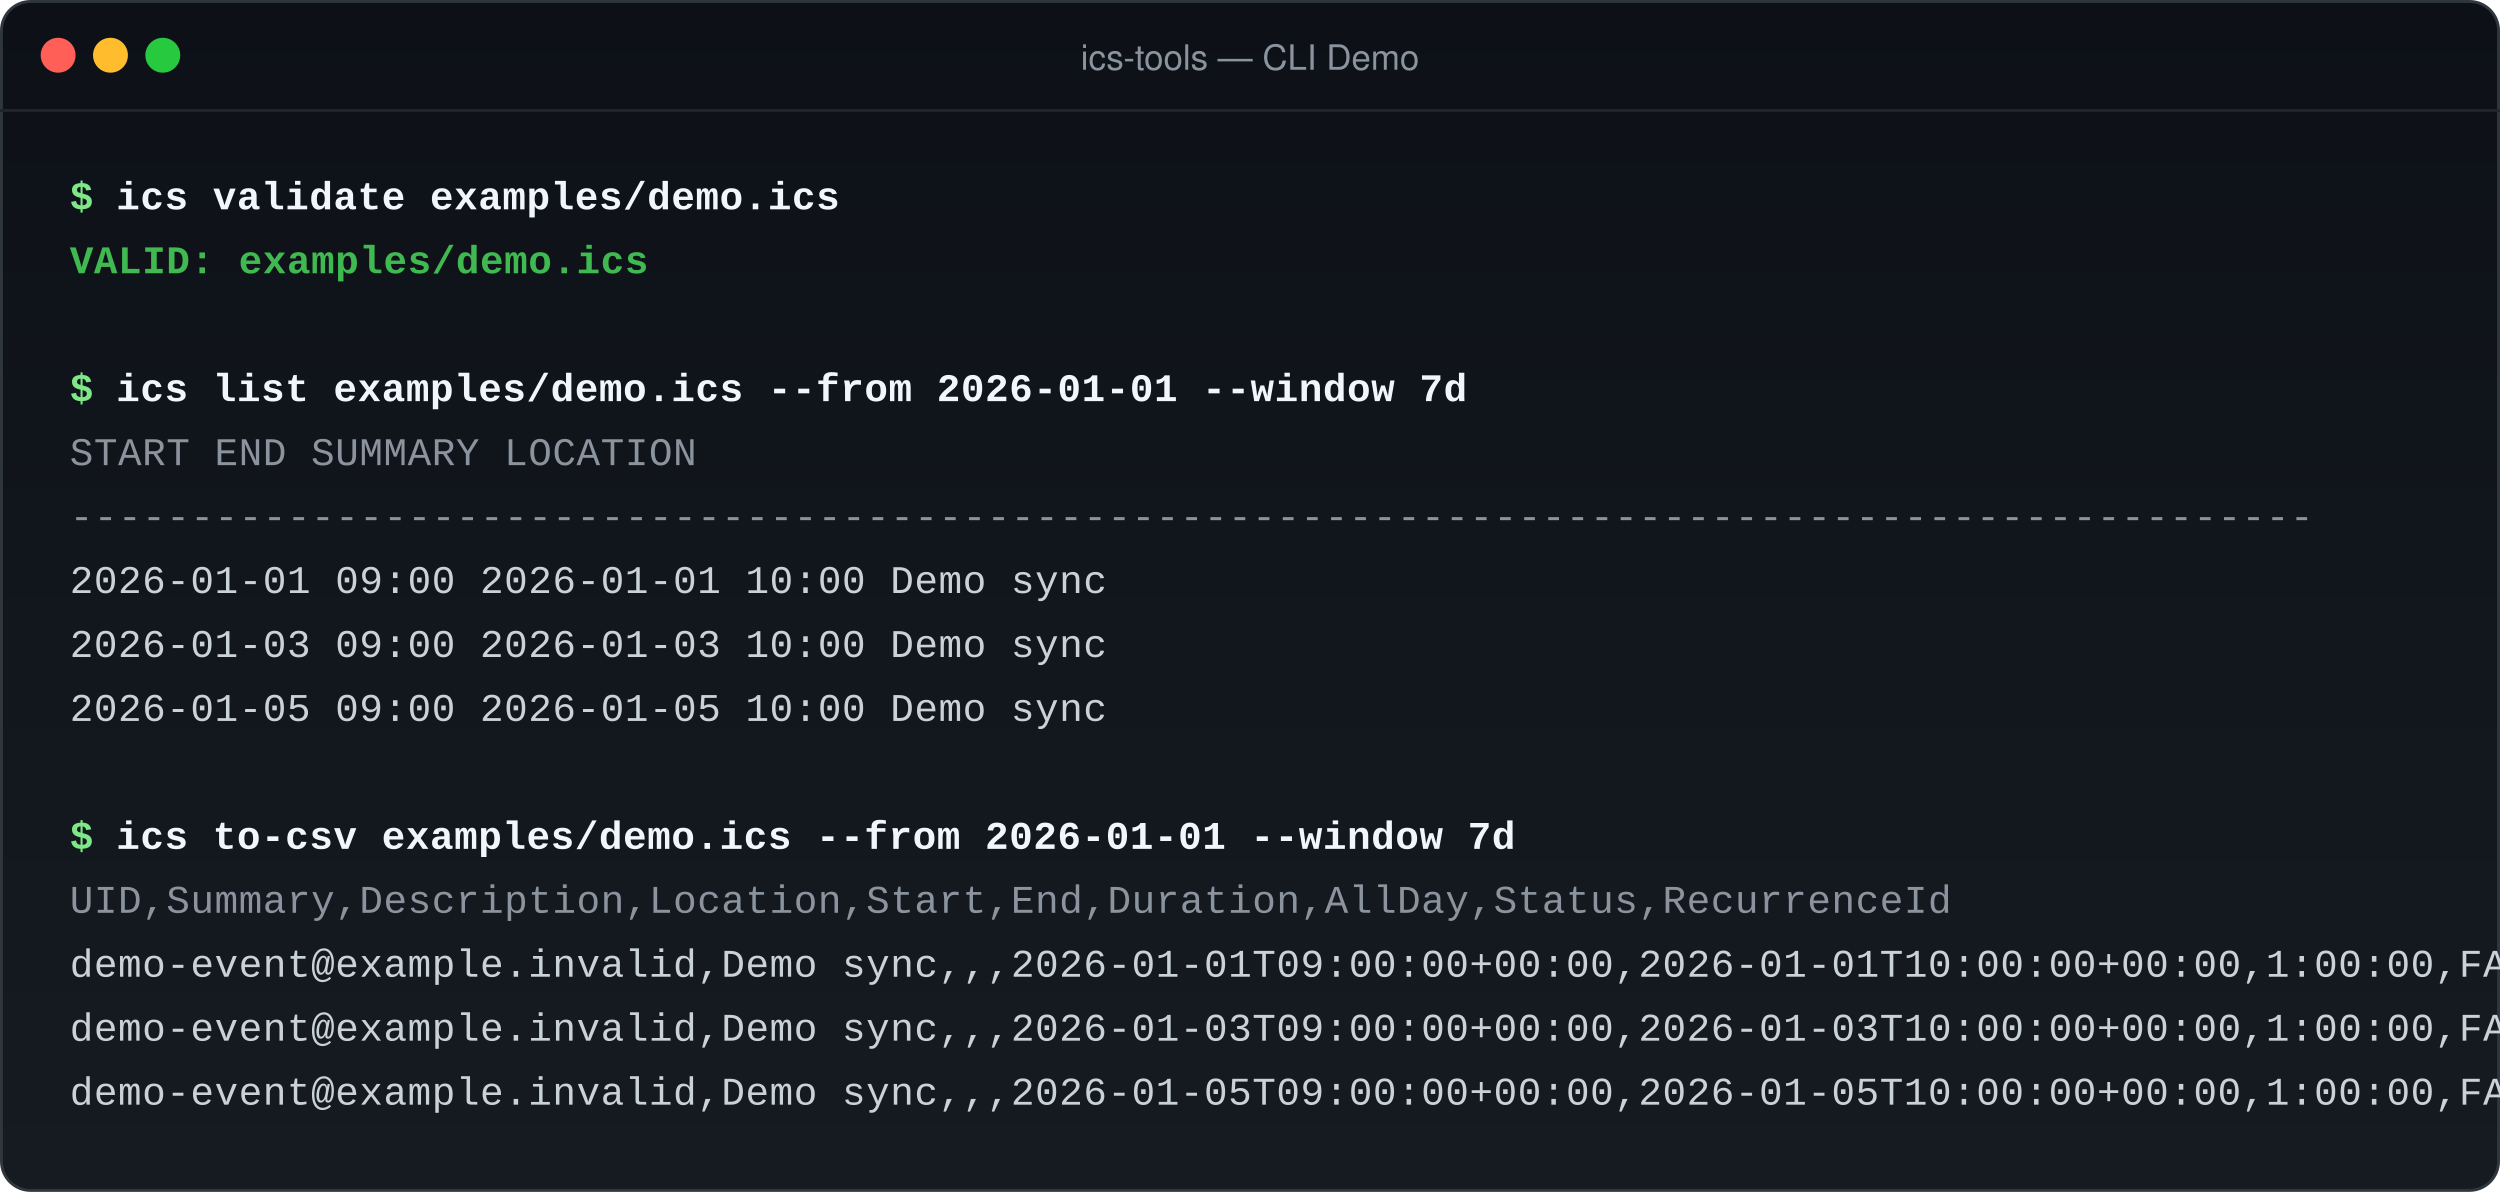
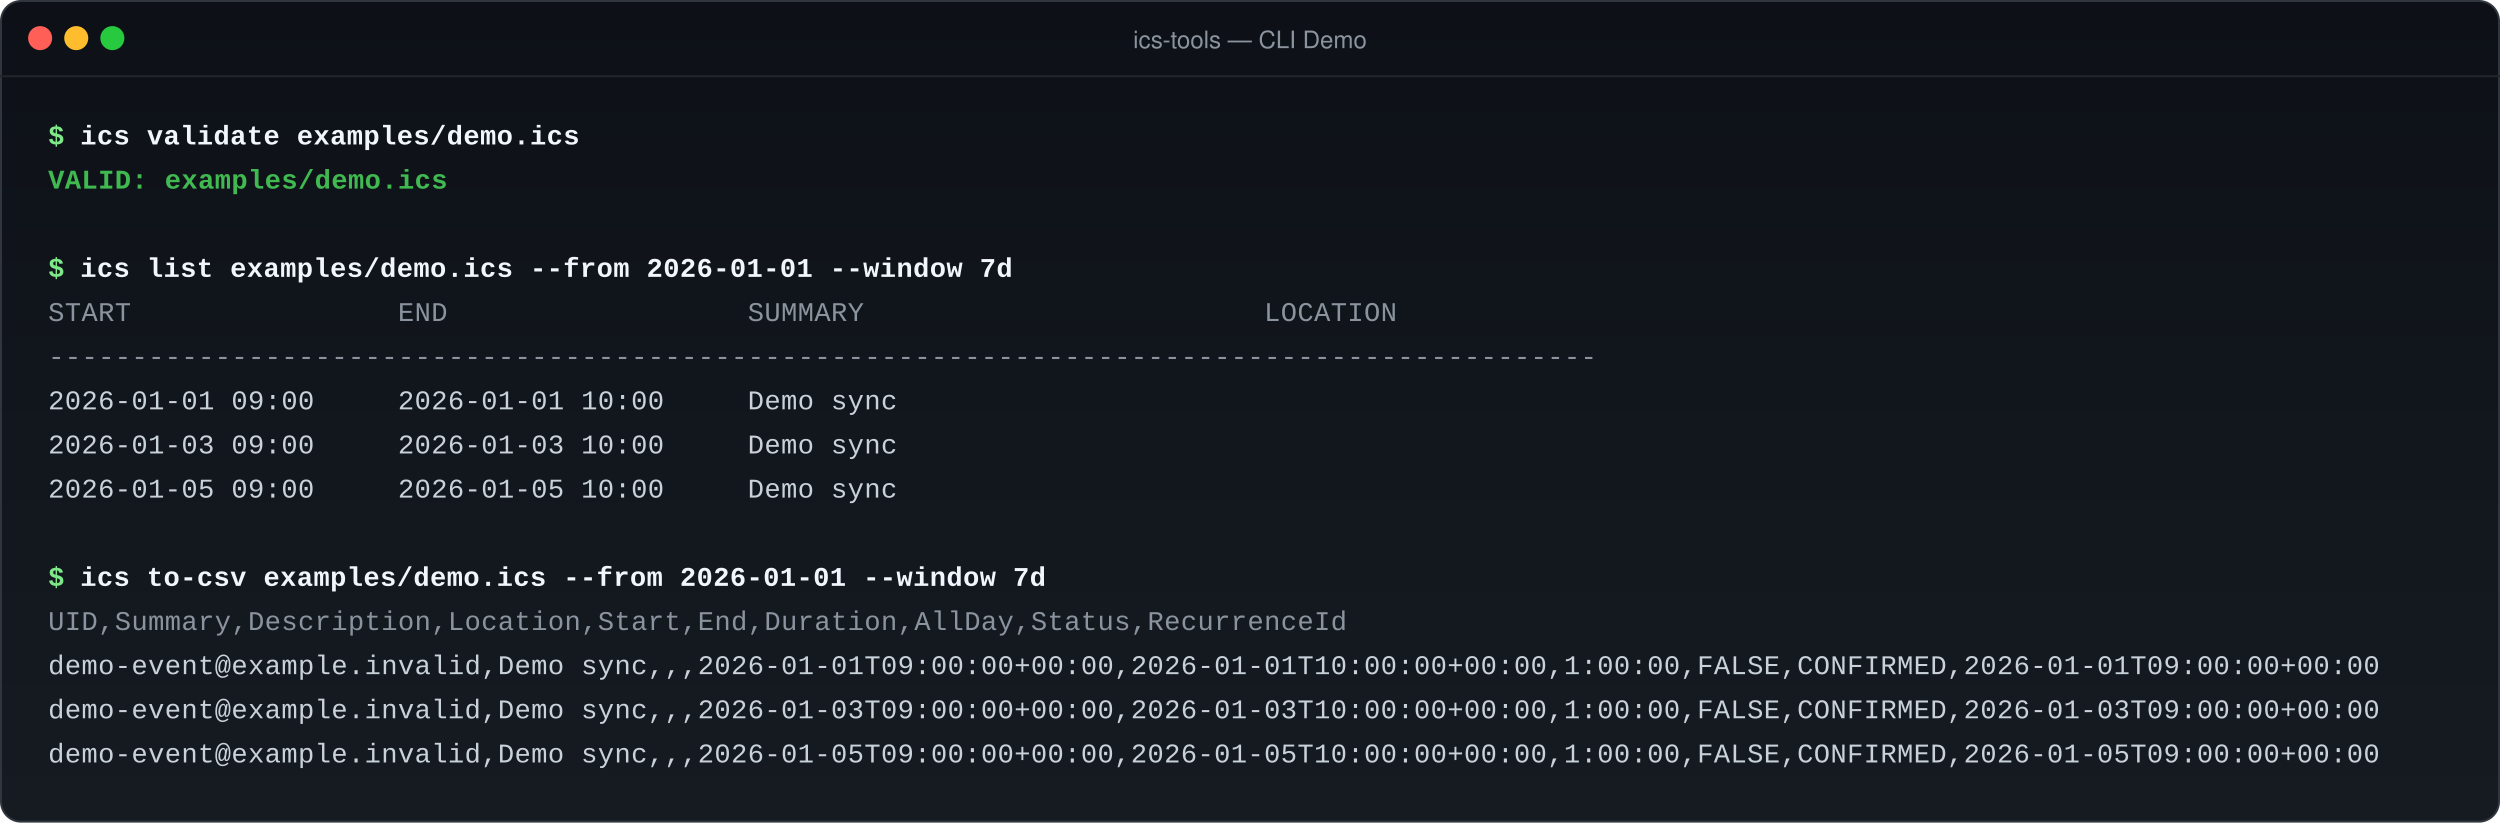
- <svg xmlns="http://www.w3.org/2000/svg" viewBox="0 0 860 410" width="100%" height="auto">
+ <svg xmlns="http://www.w3.org/2000/svg" viewBox="0 0 1246 410" width="1246" height="410" role="img" aria-labelledby="title desc">
  <defs>
    <style>
      .term-text {
        font-family: ui-monospace, SFMono-Regular, "SF Mono", Menlo, Consolas, "Liberation Mono", monospace;
        font-size: 13.5px;
        letter-spacing: 0.2px;
      }
      .window-header {
        font-family: -apple-system, BlinkMacSystemFont, "Segoe UI", Helvetica, Arial, sans-serif;
        font-size: 12px;
        font-weight: 500;
        fill: #8b949e;
      }
    </style>
    <linearGradient id="bg-grad" x1="0" y1="0" x2="0" y2="1">
      <stop offset="0%" stop-color="#0d1117" />
      <stop offset="100%" stop-color="#161b22" />
    </linearGradient>
  </defs>
-   <rect x="0.5" y="0.5" width="859" height="409" rx="10" ry="10" fill="url(#bg-grad)" stroke="#30363d" stroke-width="1" />
-   <line x1="0" y1="38" x2="860" y2="38" stroke="#21262d" stroke-width="1" />
+   <rect x="0.5" y="0.5" width="1245" height="409" rx="10" ry="10" fill="url(#bg-grad)" stroke="#30363d" stroke-width="1" />
+   <line x1="0" y1="38" x2="1246" y2="38" stroke="#21262d" stroke-width="1" />
  <circle cx="20" cy="19" r="6" fill="#ff5f56" />
  <circle cx="38" cy="19" r="6" fill="#ffbd2e" />
  <circle cx="56" cy="19" r="6" fill="#27c93f" />
-   <text x="430" y="24" text-anchor="middle" class="window-header">ics-tools — CLI Demo</text>
-   <g class="term-text">
+   <text x="623" y="24" text-anchor="middle" class="window-header">ics-tools — CLI Demo</text>
+   <g class="term-text" xml:space="preserve">
    <text x="24" y="72" fill="#7ee787" font-weight="600">$ </text>
    <text x="40" y="72" fill="#f0f6fc" font-weight="600">ics validate examples/demo.ics</text>
    <text x="24" y="94" fill="#3fb950" font-weight="bold">VALID: examples/demo.ics</text>
    <text x="24" y="138" fill="#7ee787" font-weight="600">$ </text>
    <text x="40" y="138" fill="#f0f6fc" font-weight="600">ics list examples/demo.ics --from 2026-01-01 --window 7d</text>
    <text x="24" y="160" fill="#8b949e" font-weight="normal">START                END                  SUMMARY                        LOCATION            </text>
    <text x="24" y="182" fill="#8b949e" font-weight="normal">---------------------------------------------------------------------------------------------</text>
    <text x="24" y="204" fill="#c9d1d9" font-weight="normal">2026-01-01 09:00     2026-01-01 10:00     Demo sync                                          </text>
    <text x="24" y="226" fill="#c9d1d9" font-weight="normal">2026-01-03 09:00     2026-01-03 10:00     Demo sync                                          </text>
    <text x="24" y="248" fill="#c9d1d9" font-weight="normal">2026-01-05 09:00     2026-01-05 10:00     Demo sync</text>
    <text x="24" y="292" fill="#7ee787" font-weight="600">$ </text>
    <text x="40" y="292" fill="#f0f6fc" font-weight="600">ics to-csv examples/demo.ics --from 2026-01-01 --window 7d</text>
    <text x="24" y="314" fill="#8b949e" font-weight="normal">UID,Summary,Description,Location,Start,End,Duration,AllDay,Status,RecurrenceId</text>
    <text x="24" y="336" fill="#c9d1d9" font-weight="normal">demo-event@example.invalid,Demo sync,,,2026-01-01T09:00:00+00:00,2026-01-01T10:00:00+00:00,1:00:00,FALSE,CONFIRMED,2026-01-01T09:00:00+00:00</text>
    <text x="24" y="358" fill="#c9d1d9" font-weight="normal">demo-event@example.invalid,Demo sync,,,2026-01-03T09:00:00+00:00,2026-01-03T10:00:00+00:00,1:00:00,FALSE,CONFIRMED,2026-01-03T09:00:00+00:00</text>
    <text x="24" y="380" fill="#c9d1d9" font-weight="normal">demo-event@example.invalid,Demo sync,,,2026-01-05T09:00:00+00:00,2026-01-05T10:00:00+00:00,1:00:00,FALSE,CONFIRMED,2026-01-05T09:00:00+00:00</text>
  </g>
</svg>
